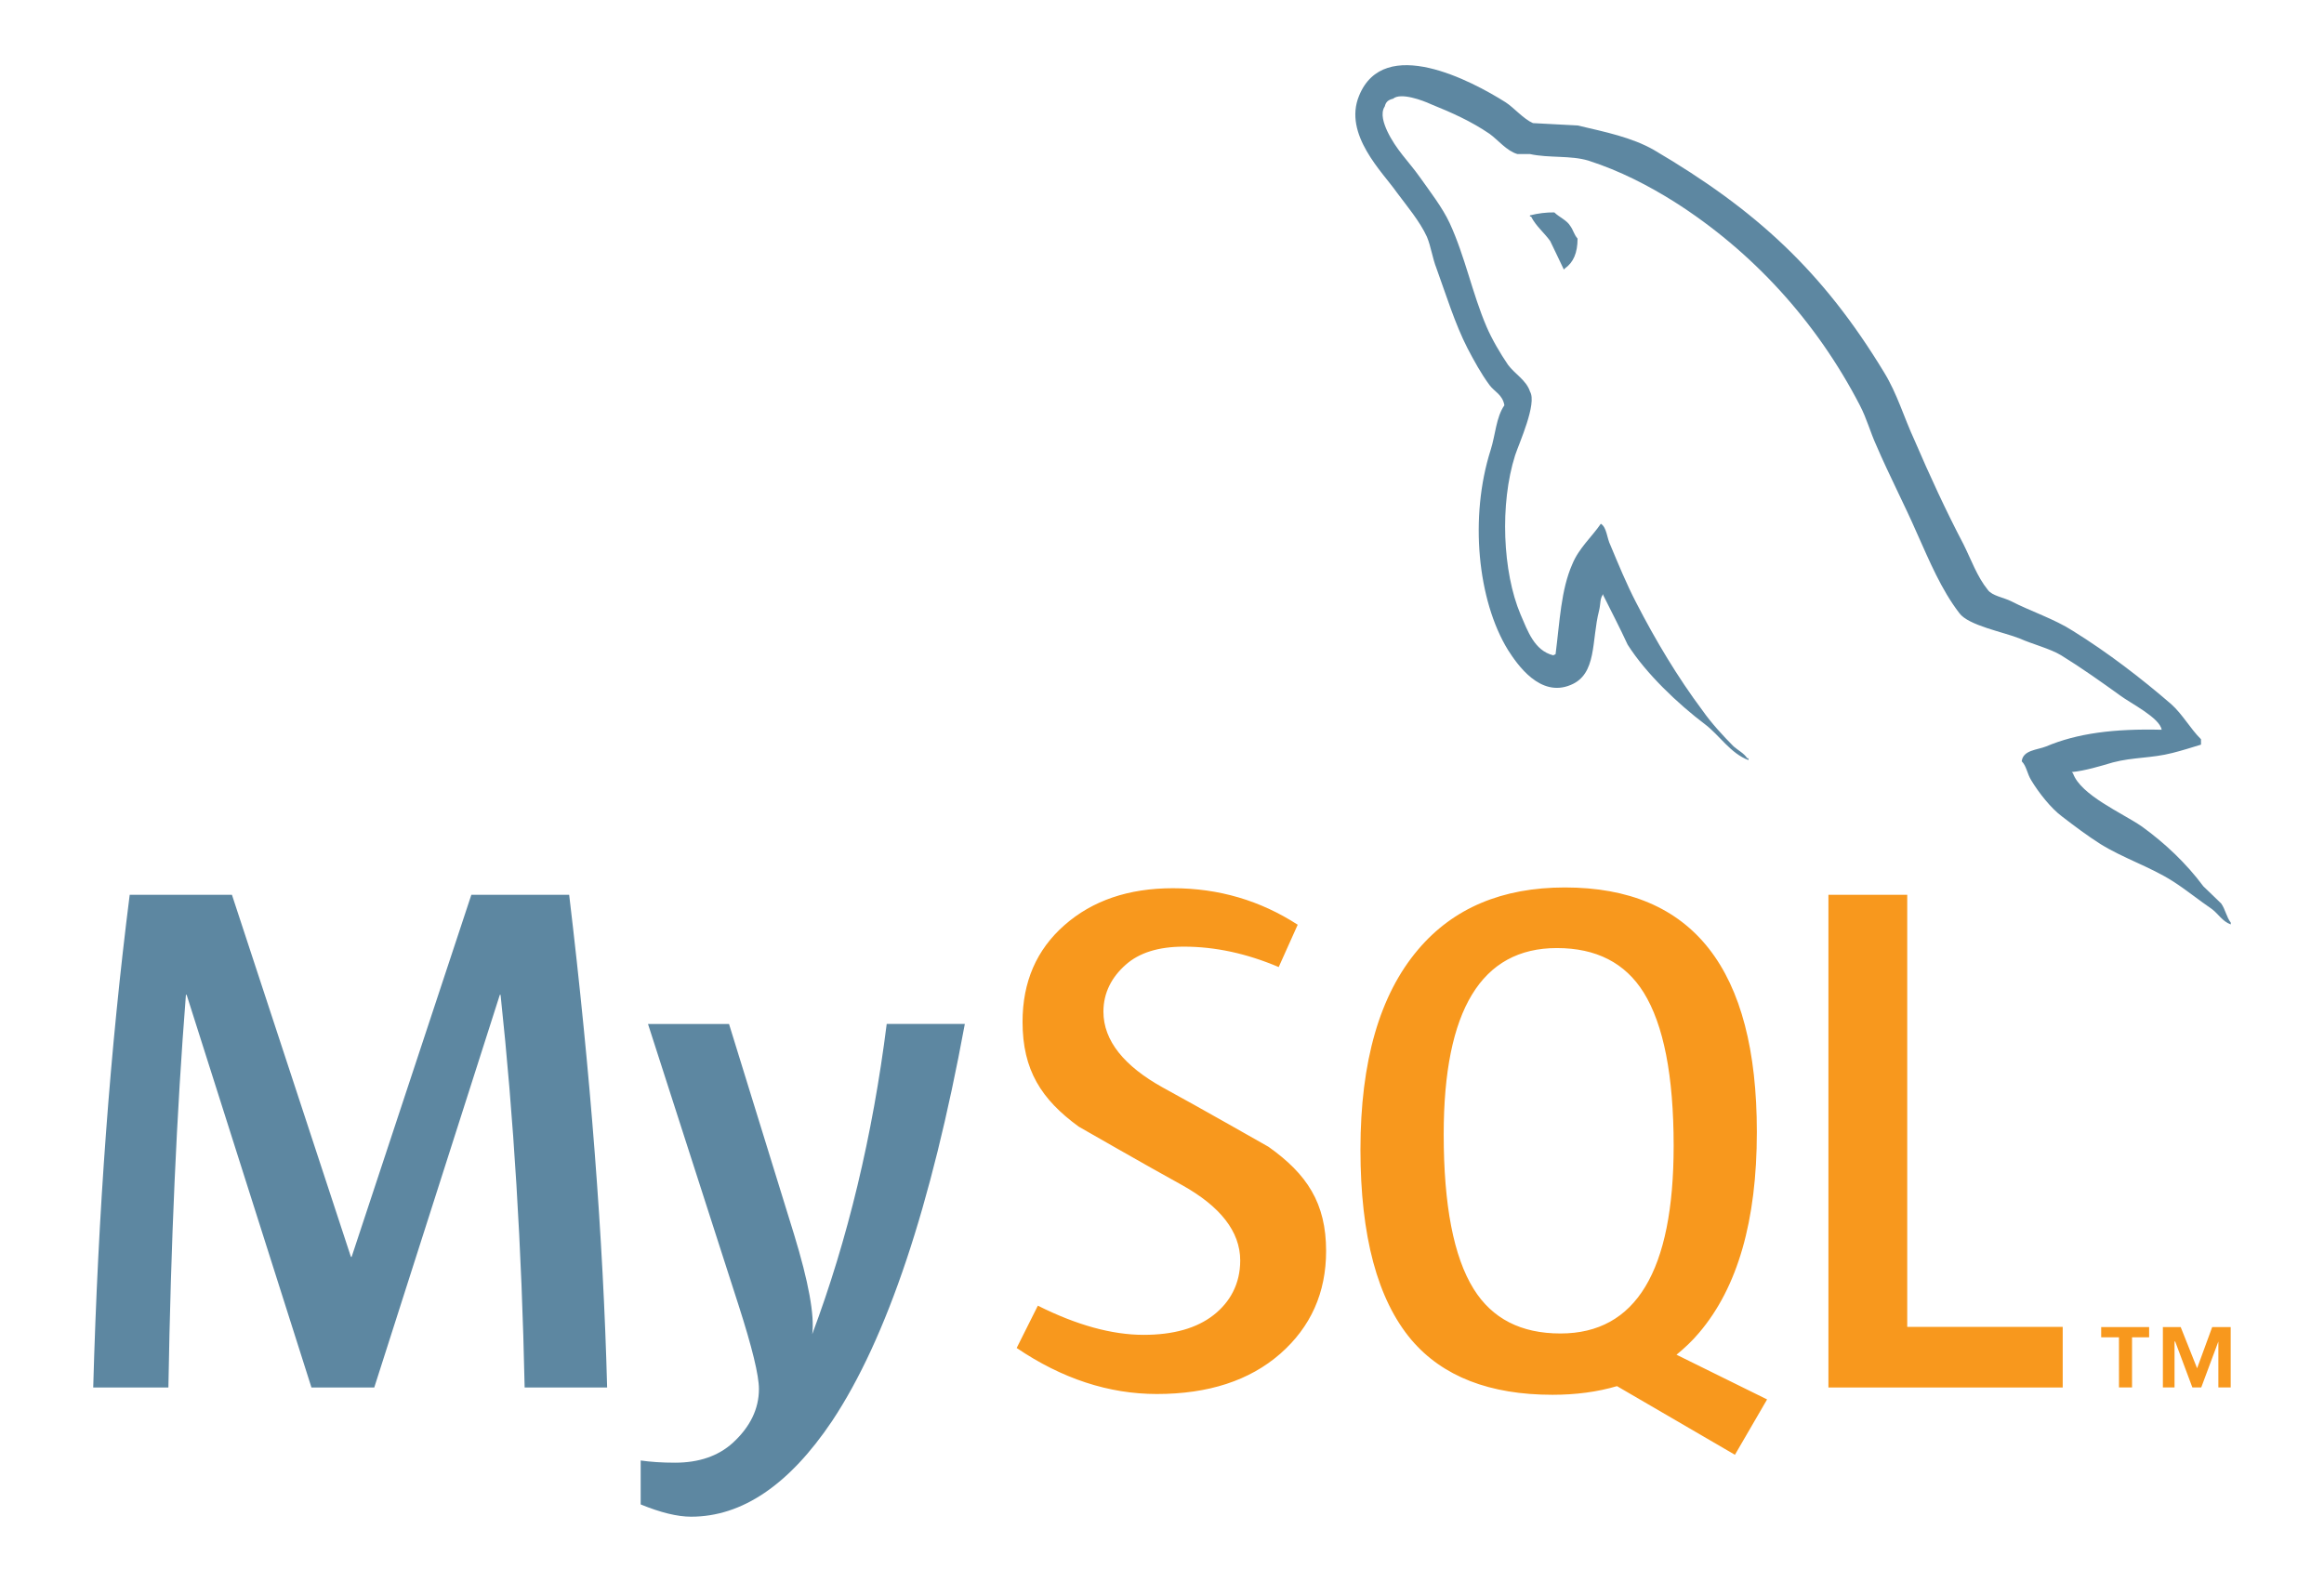
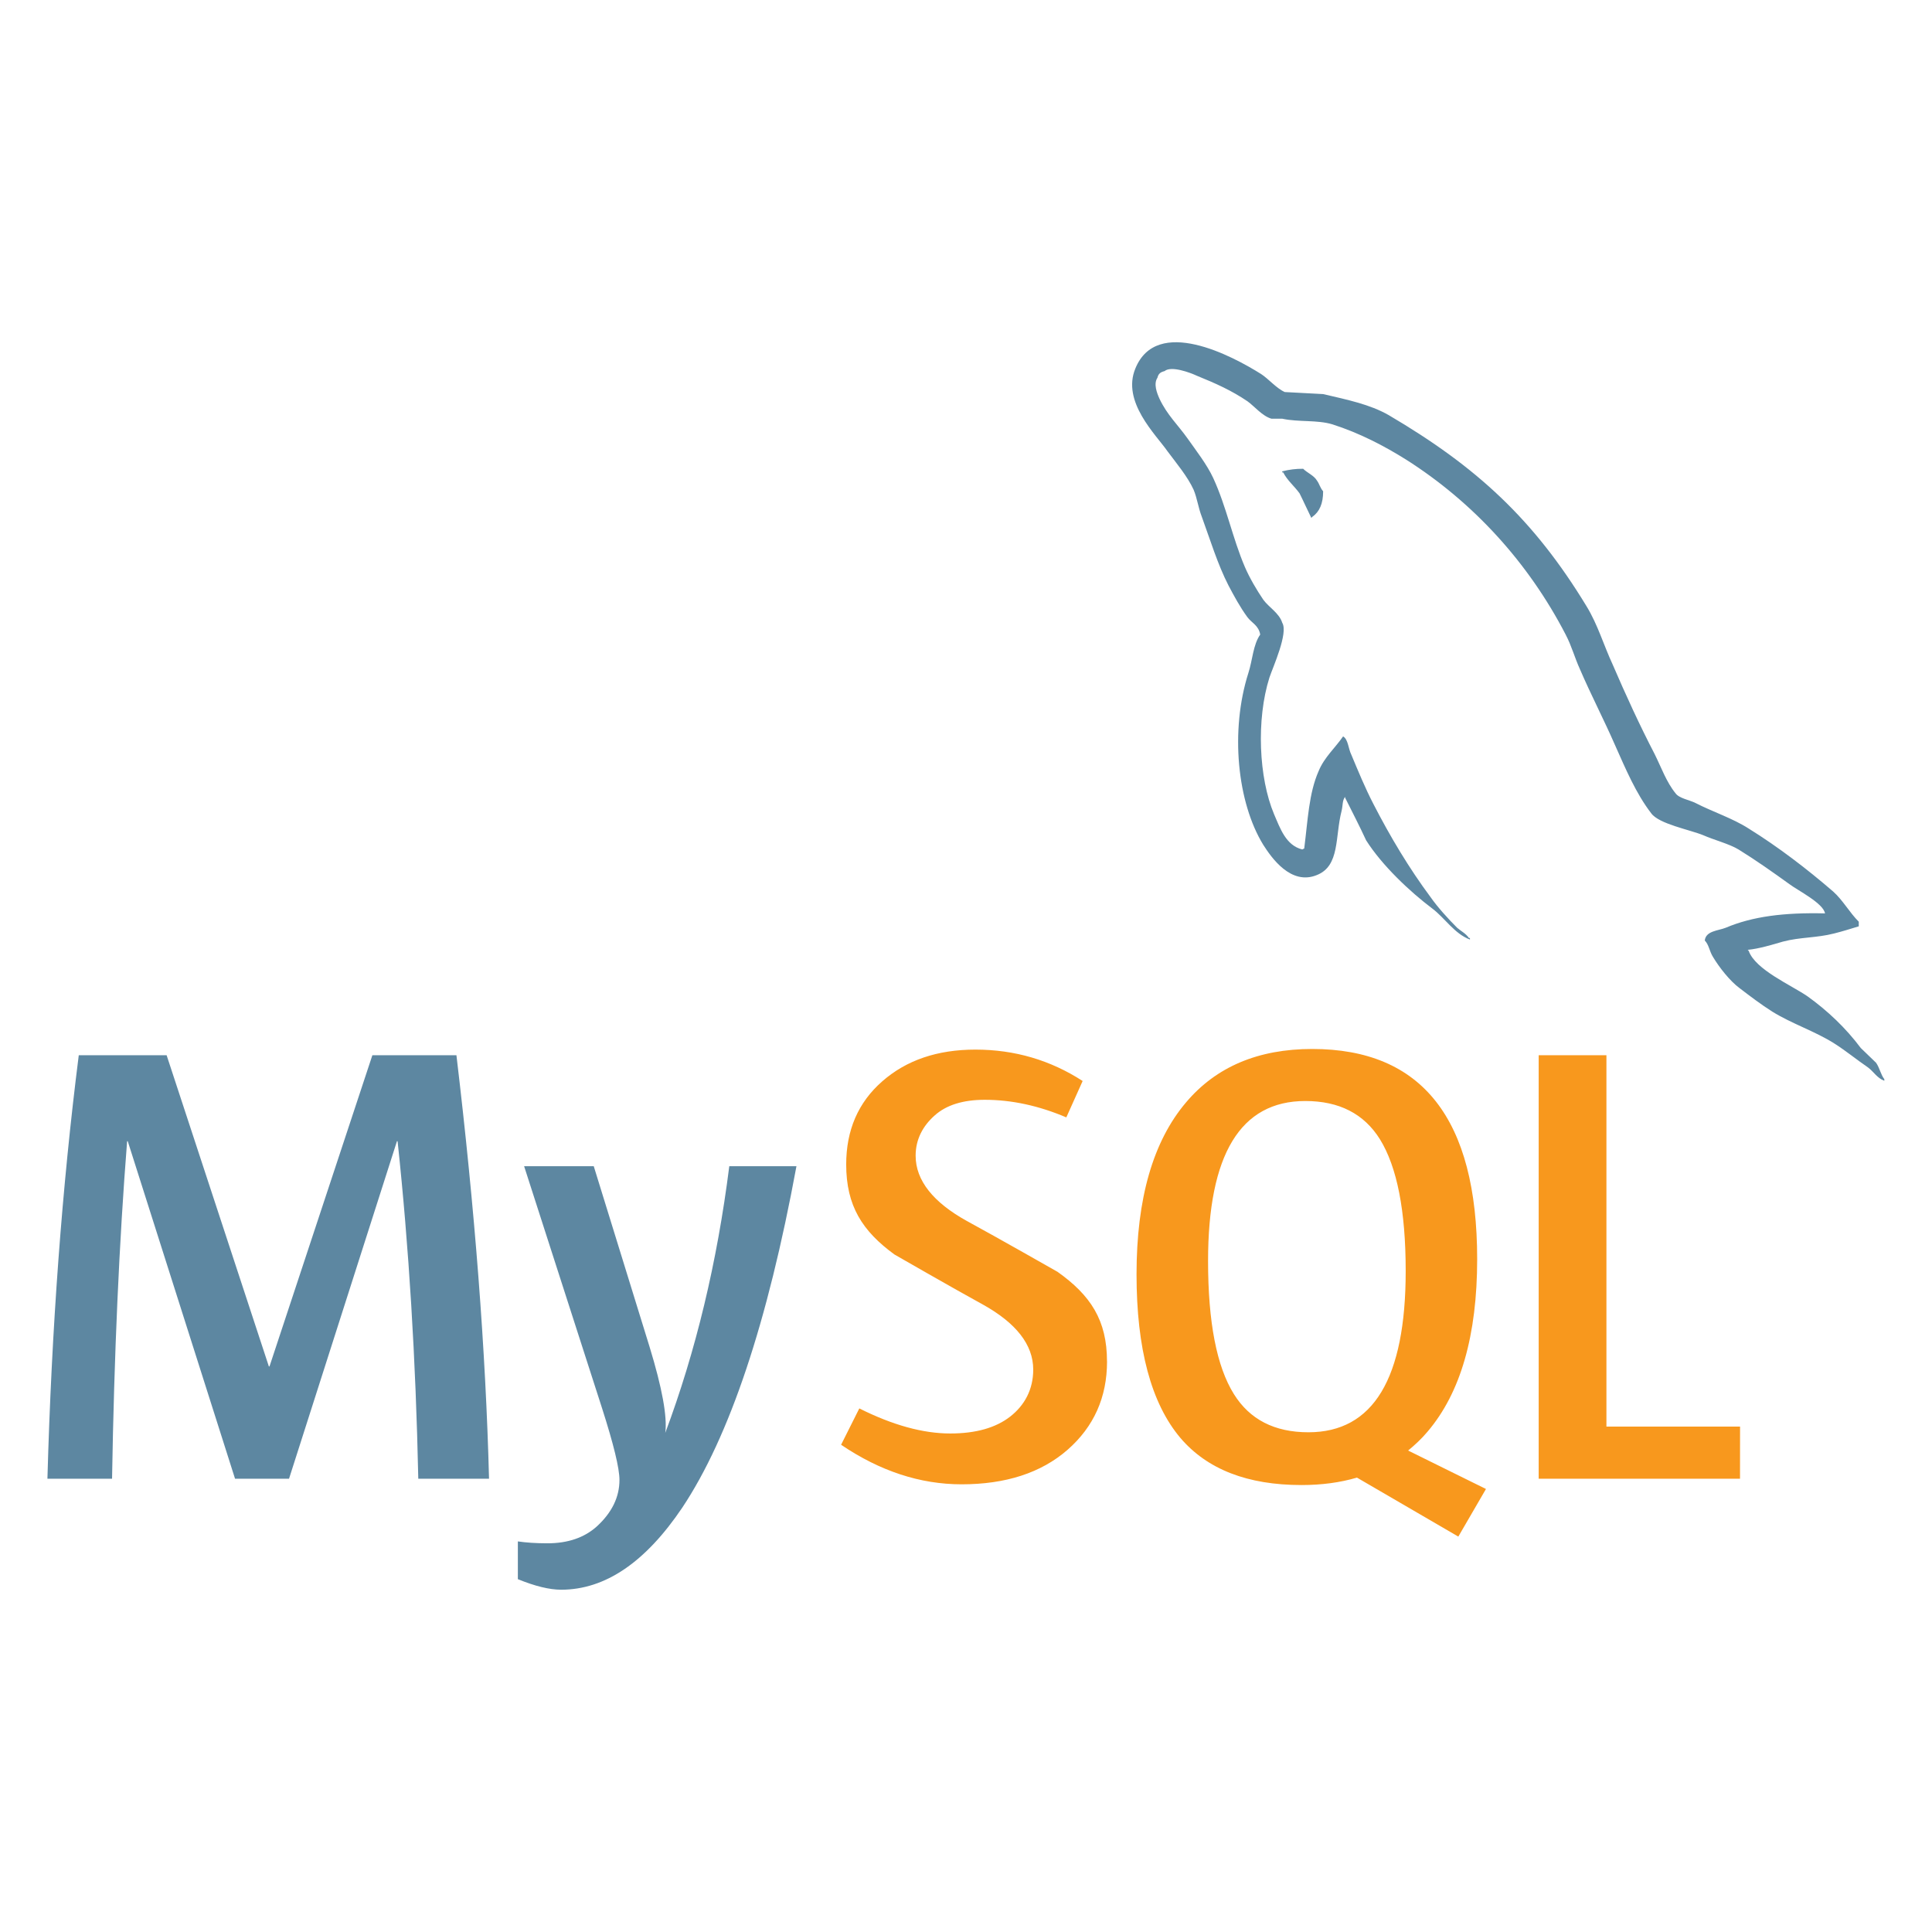
- <svg xmlns="http://www.w3.org/2000/svg" width="1907.071" height="1298.245" viewBox="-18.458 6.58 145.815 99.264" version="1.1" id="svg12">
+ <svg xmlns="http://www.w3.org/2000/svg" width="520" height="520" viewBox="-18.458 6.58 39.759 39.759" version="1.1" id="svg12">
  <defs id="defs16" />
-   <path d="M -43.961,-10.035 H 147.19 V 122.455 H -43.961 Z" id="path2" style="fill:none" />
-   <path d="m 19.635,93.647 h -5.175 c -0.183,-8.735 -0.687,-16.947 -1.511,-24.642 h -0.046 l -7.879,24.642 h -3.94 l -7.832,-24.642 h -0.045 c -0.581,7.388 -0.947,15.602 -1.099,24.642 h -4.717 c 0.304,-10.993 1.068,-21.299 2.289,-30.919 h 6.414 l 7.465,22.719 h 0.046 l 7.511,-22.719 h 6.137 c 1.344,11.268 2.138,21.575 2.382,30.919 m 22.443,-22.812 c -2.107,11.434 -4.887,19.742 -8.337,24.928 -2.688,3.992 -5.633,5.99 -8.84,5.99 -0.855,0 -1.91,-0.258 -3.16,-0.77 v -2.757 c 0.611,0.088 1.328,0.138 2.152,0.138 1.498,0 2.702,-0.412 3.62,-1.238 1.098,-1.006 1.647,-2.137 1.647,-3.388 0,-0.858 -0.428,-2.612 -1.282,-5.268 l -5.679,-17.636 h 5.084 l 4.076,13.19 c 0.916,2.995 1.298,5.086 1.145,6.277 2.229,-5.953 3.786,-12.444 4.673,-19.468 h 4.901 z" id="path4" style="fill:#5d87a1" />
-   <path d="M 110.963,93.647 H 96.263 V 62.728 h 4.945 v 27.113 h 9.755 z m -18.548,0.747 -5.684,-2.805 c 0.504,-0.414 0.986,-0.862 1.42,-1.381 2.416,-2.838 3.621,-7.035 3.621,-12.594 0,-10.229 -4.014,-15.346 -12.045,-15.346 -3.938,0 -7.01,1.298 -9.207,3.895 -2.414,2.84 -3.619,7.022 -3.619,12.551 0,5.435 1.068,9.422 3.205,11.951 1.955,2.291 4.902,3.438 8.843,3.438 1.47,0 2.819,-0.18 4.048,-0.543 l 7.4,4.308 z m -18.413,-6.934 c -1.252,-2.014 -1.878,-5.248 -1.878,-9.707 0,-7.785 2.365,-11.682 7.1,-11.682 2.475,0 4.289,0.932 5.449,2.792 1.25,2.017 1.879,5.222 1.879,9.619 0,7.849 -2.367,11.774 -7.099,11.774 -2.476,0.001 -4.29,-0.928 -5.451,-2.796 m -9.256,-2.383 c 0,2.622 -0.962,4.773 -2.884,6.458 -1.924,1.678 -4.504,2.519 -7.737,2.519 -3.024,0 -5.956,-0.966 -8.794,-2.888 l 1.329,-2.655 c 2.442,1.223 4.653,1.831 6.638,1.831 1.863,0 3.319,-0.413 4.375,-1.232 1.055,-0.822 1.684,-1.975 1.684,-3.433 0,-1.837 -1.281,-3.407 -3.631,-4.722 -2.167,-1.19 -6.501,-3.678 -6.501,-3.678 -2.349,-1.712 -3.525,-3.55 -3.525,-6.578 0,-2.506 0.877,-4.529 2.632,-6.068 1.757,-1.545 4.024,-2.315 6.803,-2.315 2.87,0 5.479,0.769 7.829,2.291 l -1.192,2.656 c -2.01,-0.854 -3.994,-1.281 -5.951,-1.281 -1.585,0 -2.809,0.381 -3.66,1.146 -0.858,0.762 -1.387,1.737 -1.387,2.933 0,1.828 1.308,3.418 3.722,4.759 2.196,1.192 6.638,3.723 6.638,3.723 2.409,1.709 3.612,3.53 3.612,6.534" id="path6" style="fill:#f8981d" />
-   <path d="m 117.171,52.372 c -2.99,-0.076 -5.305,0.225 -7.248,1.047 -0.561,0.224 -1.453,0.224 -1.531,0.933 0.303,0.3 0.338,0.784 0.601,1.198 0.448,0.747 1.229,1.752 1.942,2.276 0.783,0.6 1.569,1.194 2.393,1.717 1.453,0.899 3.1,1.422 4.516,2.318 0.825,0.521 1.645,1.195 2.471,1.756 0.406,0.299 0.666,0.784 1.193,0.971 v -0.114 c -0.264,-0.336 -0.339,-0.822 -0.598,-1.196 l -1.122,-1.082 c -1.084,-1.456 -2.431,-2.727 -3.884,-3.771 -1.196,-0.824 -3.812,-1.944 -4.297,-3.322 l -0.076,-0.076 c 0.822,-0.077 1.797,-0.375 2.578,-0.604 1.271,-0.335 2.43,-0.259 3.734,-0.594 0.6,-0.15 1.195,-0.338 1.797,-0.523 v -0.337 c -0.676,-0.673 -1.158,-1.567 -1.869,-2.203 -1.902,-1.643 -3.998,-3.25 -6.164,-4.595 -1.16,-0.749 -2.652,-1.231 -3.887,-1.868 -0.445,-0.225 -1.195,-0.336 -1.457,-0.71 -0.67,-0.822 -1.047,-1.904 -1.533,-2.877 -1.08,-2.053 -2.129,-4.331 -3.061,-6.502 -0.674,-1.456 -1.084,-2.91 -1.906,-4.257 -3.85,-6.35 -8.031,-10.196 -14.457,-13.971 -1.381,-0.786 -3.024,-1.121 -4.779,-1.533 l -2.803,-0.148 c -0.598,-0.262 -1.197,-0.973 -1.719,-1.309 -2.132,-1.344 -7.621,-4.257 -9.189,-0.411 -1.01,2.431 1.494,4.821 2.354,6.054 0.635,0.856 1.458,1.83 1.902,2.802 0.263,0.635 0.337,1.309 0.6,1.98 0.598,1.644 1.157,3.473 1.943,5.007 0.41,0.782 0.857,1.604 1.381,2.312 0.3,0.414 0.822,0.597 0.936,1.272 -0.521,0.744 -0.562,1.867 -0.861,2.801 -1.344,4.221 -0.819,9.45 1.086,12.552 0.596,0.934 2.018,2.99 3.92,2.202 1.684,-0.672 1.311,-2.801 1.795,-4.668 0.111,-0.451 0.038,-0.747 0.262,-1.043 v 0.073 c 0.521,1.045 1.047,2.052 1.53,3.1 1.159,1.829 3.177,3.735 4.858,5.002 0.895,0.676 1.604,1.832 2.725,2.245 v -0.112 h -0.074 c -0.227,-0.335 -0.559,-0.485 -0.857,-0.745 -0.674,-0.673 -1.42,-1.495 -1.943,-2.241 -1.566,-2.093 -2.952,-4.41 -4.182,-6.801 -0.602,-1.16 -1.121,-2.428 -1.606,-3.586 -0.226,-0.447 -0.226,-1.121 -0.601,-1.346 -0.562,0.821 -1.381,1.532 -1.791,2.538 -0.711,1.609 -0.785,3.588 -1.049,5.646 l -0.147,0.072 c -1.19,-0.299 -1.604,-1.53 -2.056,-2.575 -1.119,-2.654 -1.307,-6.914 -0.336,-9.976 0.26,-0.783 1.385,-3.249 0.936,-3.995 -0.225,-0.715 -0.973,-1.122 -1.383,-1.685 -0.482,-0.708 -1.01,-1.604 -1.346,-2.39 -0.896,-2.091 -1.347,-4.408 -2.312,-6.498 -0.451,-0.974 -1.234,-1.982 -1.868,-2.879 -0.712,-1.008 -1.495,-1.718 -2.058,-2.913 -0.186,-0.411 -0.447,-1.083 -0.148,-1.53 0.073,-0.3 0.225,-0.412 0.523,-0.487 0.484,-0.409 1.867,0.111 2.352,0.336 1.385,0.56 2.543,1.083 3.699,1.867 0.523,0.375 1.084,1.085 1.755,1.272 h 0.786 c 1.193,0.26 2.538,0.072 3.661,0.41 1.979,0.636 3.772,1.569 5.38,2.576 4.893,3.103 8.928,7.512 11.652,12.778 0.447,0.858 0.637,1.644 1.045,2.539 0.787,1.832 1.76,3.7 2.541,5.493 0.785,1.755 1.533,3.547 2.654,5.005 0.559,0.784 2.805,1.195 3.812,1.606 0.745,0.335 1.905,0.633 2.577,1.044 1.271,0.783 2.537,1.682 3.732,2.543 0.595,0.448 2.465,1.382 2.576,2.13 M 79.065,19.908 a 5.82,5.82 0 0 0 -1.529,0.188 v 0.075 h 0.072 c 0.301,0.597 0.824,1.011 1.197,1.532 0.301,0.599 0.562,1.193 0.857,1.791 l 0.072,-0.074 c 0.527,-0.373 0.789,-0.971 0.789,-1.868 -0.227,-0.264 -0.262,-0.522 -0.451,-0.784 -0.22,-0.374 -0.705,-0.56 -1.007,-0.86" id="path8" style="fill:#5d87a1" />
-   <path d="m 120.729,93.642 h 0.774 v -3.788 h -1.161 l -0.947,2.585 -1.029,-2.585 h -1.118 v 3.788 h 0.731 v -2.882 h 0.041 l 1.078,2.882 h 0.557 l 1.074,-2.882 z m -6.235,0 h 0.819 v -3.146 h 1.072 v -0.643 h -3.008 v 0.643 h 1.115 z" id="path10" style="fill:#f8981d" />
+   <path d="M -43.961,-69.539 H 147.19 V 62.951 H -43.961 Z" id="path2" style="fill:none" />
+   <path d="m -8.391,37.011 h -1.459 c -0.052,-2.462 -0.194,-4.777 -0.426,-6.946 h -0.013 l -2.221,6.946 h -1.111 l -2.208,-6.946 h -0.013 c -0.164,2.082 -0.267,4.398 -0.31,6.946 h -1.33 c 0.086,-3.098 0.301,-6.003 0.645,-8.715 h 1.808 l 2.104,6.404 h 0.013 l 2.117,-6.404 h 1.73 c 0.379,3.176 0.603,6.081 0.671,8.715 m 6.326,-6.43 c -0.594,3.223 -1.377,5.564 -2.35,7.026 -0.758,1.125 -1.588,1.688 -2.492,1.688 -0.241,0 -0.538,-0.073 -0.891,-0.217 v -0.777 c 0.172,0.025 0.374,0.039 0.607,0.039 0.422,0 0.762,-0.116 1.02,-0.349 0.309,-0.284 0.464,-0.602 0.464,-0.955 0,-0.242 -0.121,-0.736 -0.361,-1.485 l -1.601,-4.971 h 1.433 l 1.149,3.718 c 0.258,0.844 0.366,1.434 0.323,1.769 0.628,-1.678 1.067,-3.507 1.317,-5.487 h 1.381 z" id="path4" style="fill:#5d87a1;stroke-width:1" />
+   <path d="m 17.35,37.011 h -4.143 V 28.296 h 1.394 v 7.642 h 2.75 z m -5.228,0.211 -1.602,-0.791 c 0.142,-0.117 0.278,-0.243 0.4,-0.389 0.681,-0.8 1.021,-1.983 1.021,-3.55 0,-2.883 -1.131,-4.325 -3.395,-4.325 -1.11,0 -1.976,0.366 -2.595,1.098 -0.68,0.8 -1.02,1.979 -1.02,3.538 0,1.532 0.301,2.656 0.903,3.369 0.551,0.646 1.382,0.969 2.492,0.969 0.414,0 0.795,-0.051 1.141,-0.153 l 2.086,1.214 z M 6.933,35.267 C 6.58,34.7 6.403,33.788 6.403,32.531 c 0,-2.194 0.667,-3.293 2.001,-3.293 0.698,0 1.209,0.263 1.536,0.787 0.352,0.569 0.53,1.472 0.53,2.711 0,2.212 -0.667,3.319 -2.001,3.319 -0.698,2.81e-4 -1.209,-0.262 -1.536,-0.788 M 4.324,34.596 c 0,0.739 -0.271,1.345 -0.813,1.82 -0.542,0.473 -1.269,0.71 -2.181,0.71 -0.852,0 -1.679,-0.272 -2.479,-0.814 l 0.375,-0.748 c 0.688,0.345 1.311,0.516 1.871,0.516 0.525,0 0.935,-0.116 1.233,-0.347 0.297,-0.232 0.475,-0.557 0.475,-0.968 0,-0.518 -0.361,-0.96 -1.023,-1.331 -0.611,-0.335 -1.832,-1.037 -1.832,-1.037 -0.662,-0.483 -0.994,-1.001 -0.994,-1.854 0,-0.706 0.247,-1.277 0.742,-1.71 0.495,-0.435 1.134,-0.653 1.917,-0.653 0.809,0 1.544,0.217 2.207,0.646 L 3.486,29.575 C 2.919,29.334 2.36,29.213 1.808,29.213 c -0.447,0 -0.792,0.107 -1.032,0.323 -0.242,0.215 -0.391,0.49 -0.391,0.827 0,0.515 0.369,0.963 1.049,1.341 0.619,0.336 1.871,1.049 1.871,1.049 0.679,0.482 1.018,0.995 1.018,1.842" id="path6" style="fill:#f8981d;stroke-width:1" />
+   <path d="m 19.1,25.377 c -0.843,-0.021 -1.495,0.063 -2.043,0.295 -0.158,0.063 -0.41,0.063 -0.432,0.263 0.085,0.085 0.095,0.221 0.169,0.338 0.126,0.211 0.346,0.494 0.547,0.642 0.221,0.169 0.442,0.337 0.674,0.484 0.41,0.253 0.874,0.401 1.273,0.653 0.233,0.147 0.464,0.337 0.696,0.495 0.114,0.084 0.188,0.221 0.336,0.274 v -0.032 c -0.074,-0.095 -0.096,-0.232 -0.169,-0.337 l -0.316,-0.305 c -0.306,-0.41 -0.685,-0.769 -1.095,-1.063 -0.337,-0.232 -1.074,-0.548 -1.211,-0.936 l -0.021,-0.021 c 0.232,-0.022 0.507,-0.106 0.727,-0.17 0.358,-0.094 0.685,-0.073 1.052,-0.167 0.169,-0.042 0.337,-0.095 0.507,-0.147 v -0.095 c -0.191,-0.19 -0.326,-0.442 -0.527,-0.621 -0.536,-0.463 -1.127,-0.916 -1.737,-1.295 -0.327,-0.211 -0.747,-0.347 -1.096,-0.527 -0.125,-0.063 -0.337,-0.095 -0.411,-0.2 -0.189,-0.232 -0.295,-0.537 -0.432,-0.811 C 15.289,21.513 14.994,20.871 14.731,20.259 14.541,19.849 14.425,19.439 14.194,19.06 13.108,17.27 11.93,16.186 10.119,15.122 9.73,14.9 9.266,14.806 8.772,14.69 L 7.982,14.648 C 7.813,14.574 7.644,14.374 7.497,14.279 6.896,13.9 5.349,13.079 4.907,14.163 c -0.285,0.685 0.421,1.359 0.663,1.706 0.179,0.241 0.411,0.516 0.536,0.79 0.074,0.179 0.095,0.369 0.169,0.558 0.169,0.463 0.326,0.979 0.548,1.411 0.116,0.22 0.242,0.452 0.389,0.652 0.085,0.117 0.232,0.168 0.264,0.359 -0.147,0.21 -0.158,0.526 -0.243,0.789 -0.379,1.19 -0.231,2.664 0.306,3.538 0.168,0.263 0.569,0.843 1.105,0.621 0.475,-0.189 0.37,-0.789 0.506,-1.316 0.031,-0.127 0.011,-0.211 0.074,-0.294 v 0.021 c 0.147,0.295 0.295,0.578 0.431,0.874 0.327,0.516 0.895,1.053 1.369,1.41 0.252,0.191 0.452,0.516 0.768,0.633 v -0.032 h -0.021 c -0.064,-0.094 -0.158,-0.137 -0.242,-0.21 -0.19,-0.19 -0.4,-0.421 -0.548,-0.632 C 10.542,24.451 10.151,23.798 9.805,23.124 9.635,22.797 9.489,22.44 9.352,22.113 9.288,21.987 9.288,21.797 9.182,21.734 9.024,21.965 8.793,22.166 8.678,22.449 8.477,22.903 8.456,23.46 8.382,24.041 l -0.041,0.02 C 8.005,23.977 7.888,23.63 7.761,23.335 7.446,22.587 7.393,21.386 7.666,20.523 7.74,20.303 8.057,19.607 7.93,19.397 7.867,19.196 7.656,19.081 7.54,18.922 7.404,18.723 7.256,18.47 7.161,18.249 6.908,17.659 6.781,17.006 6.509,16.417 6.382,16.143 6.161,15.858 5.983,15.606 5.782,15.322 5.561,15.121 5.403,14.785 c -0.052,-0.116 -0.126,-0.305 -0.042,-0.431 0.021,-0.085 0.063,-0.116 0.147,-0.137 0.136,-0.115 0.526,0.031 0.663,0.095 0.39,0.158 0.717,0.305 1.043,0.526 0.147,0.106 0.306,0.306 0.495,0.359 h 0.222 c 0.336,0.073 0.715,0.02 1.032,0.116 0.558,0.179 1.063,0.442 1.516,0.726 1.379,0.875 2.516,2.117 3.284,3.602 0.126,0.242 0.18,0.463 0.295,0.716 0.222,0.516 0.496,1.043 0.716,1.548 0.221,0.495 0.432,1 0.748,1.411 0.158,0.221 0.791,0.337 1.074,0.453 0.21,0.094 0.537,0.178 0.726,0.294 0.358,0.221 0.715,0.474 1.052,0.717 0.168,0.126 0.695,0.39 0.726,0.6 M 8.36,16.227 a 1.64,1.64 0 0 0 -0.431,0.053 v 0.021 h 0.02 c 0.085,0.168 0.232,0.285 0.337,0.432 0.085,0.169 0.158,0.336 0.242,0.505 L 8.548,17.217 C 8.697,17.112 8.771,16.943 8.771,16.69 8.707,16.616 8.697,16.543 8.644,16.47 8.582,16.364 8.445,16.312 8.36,16.227" id="path8" style="fill:#5d87a1;stroke-width:1" />
+   <path d="m 120.729,34.138 h 0.774 v -3.788 h -1.161 l -0.947,2.585 -1.029,-2.585 h -1.118 v 3.788 h 0.731 v -2.882 h 0.041 l 1.078,2.882 h 0.557 l 1.074,-2.882 z m -6.235,0 h 0.819 v -3.146 h 1.072 v -0.643 h -3.008 v 0.643 h 1.115 z" id="path10" style="fill:#f8981d" />
</svg>
